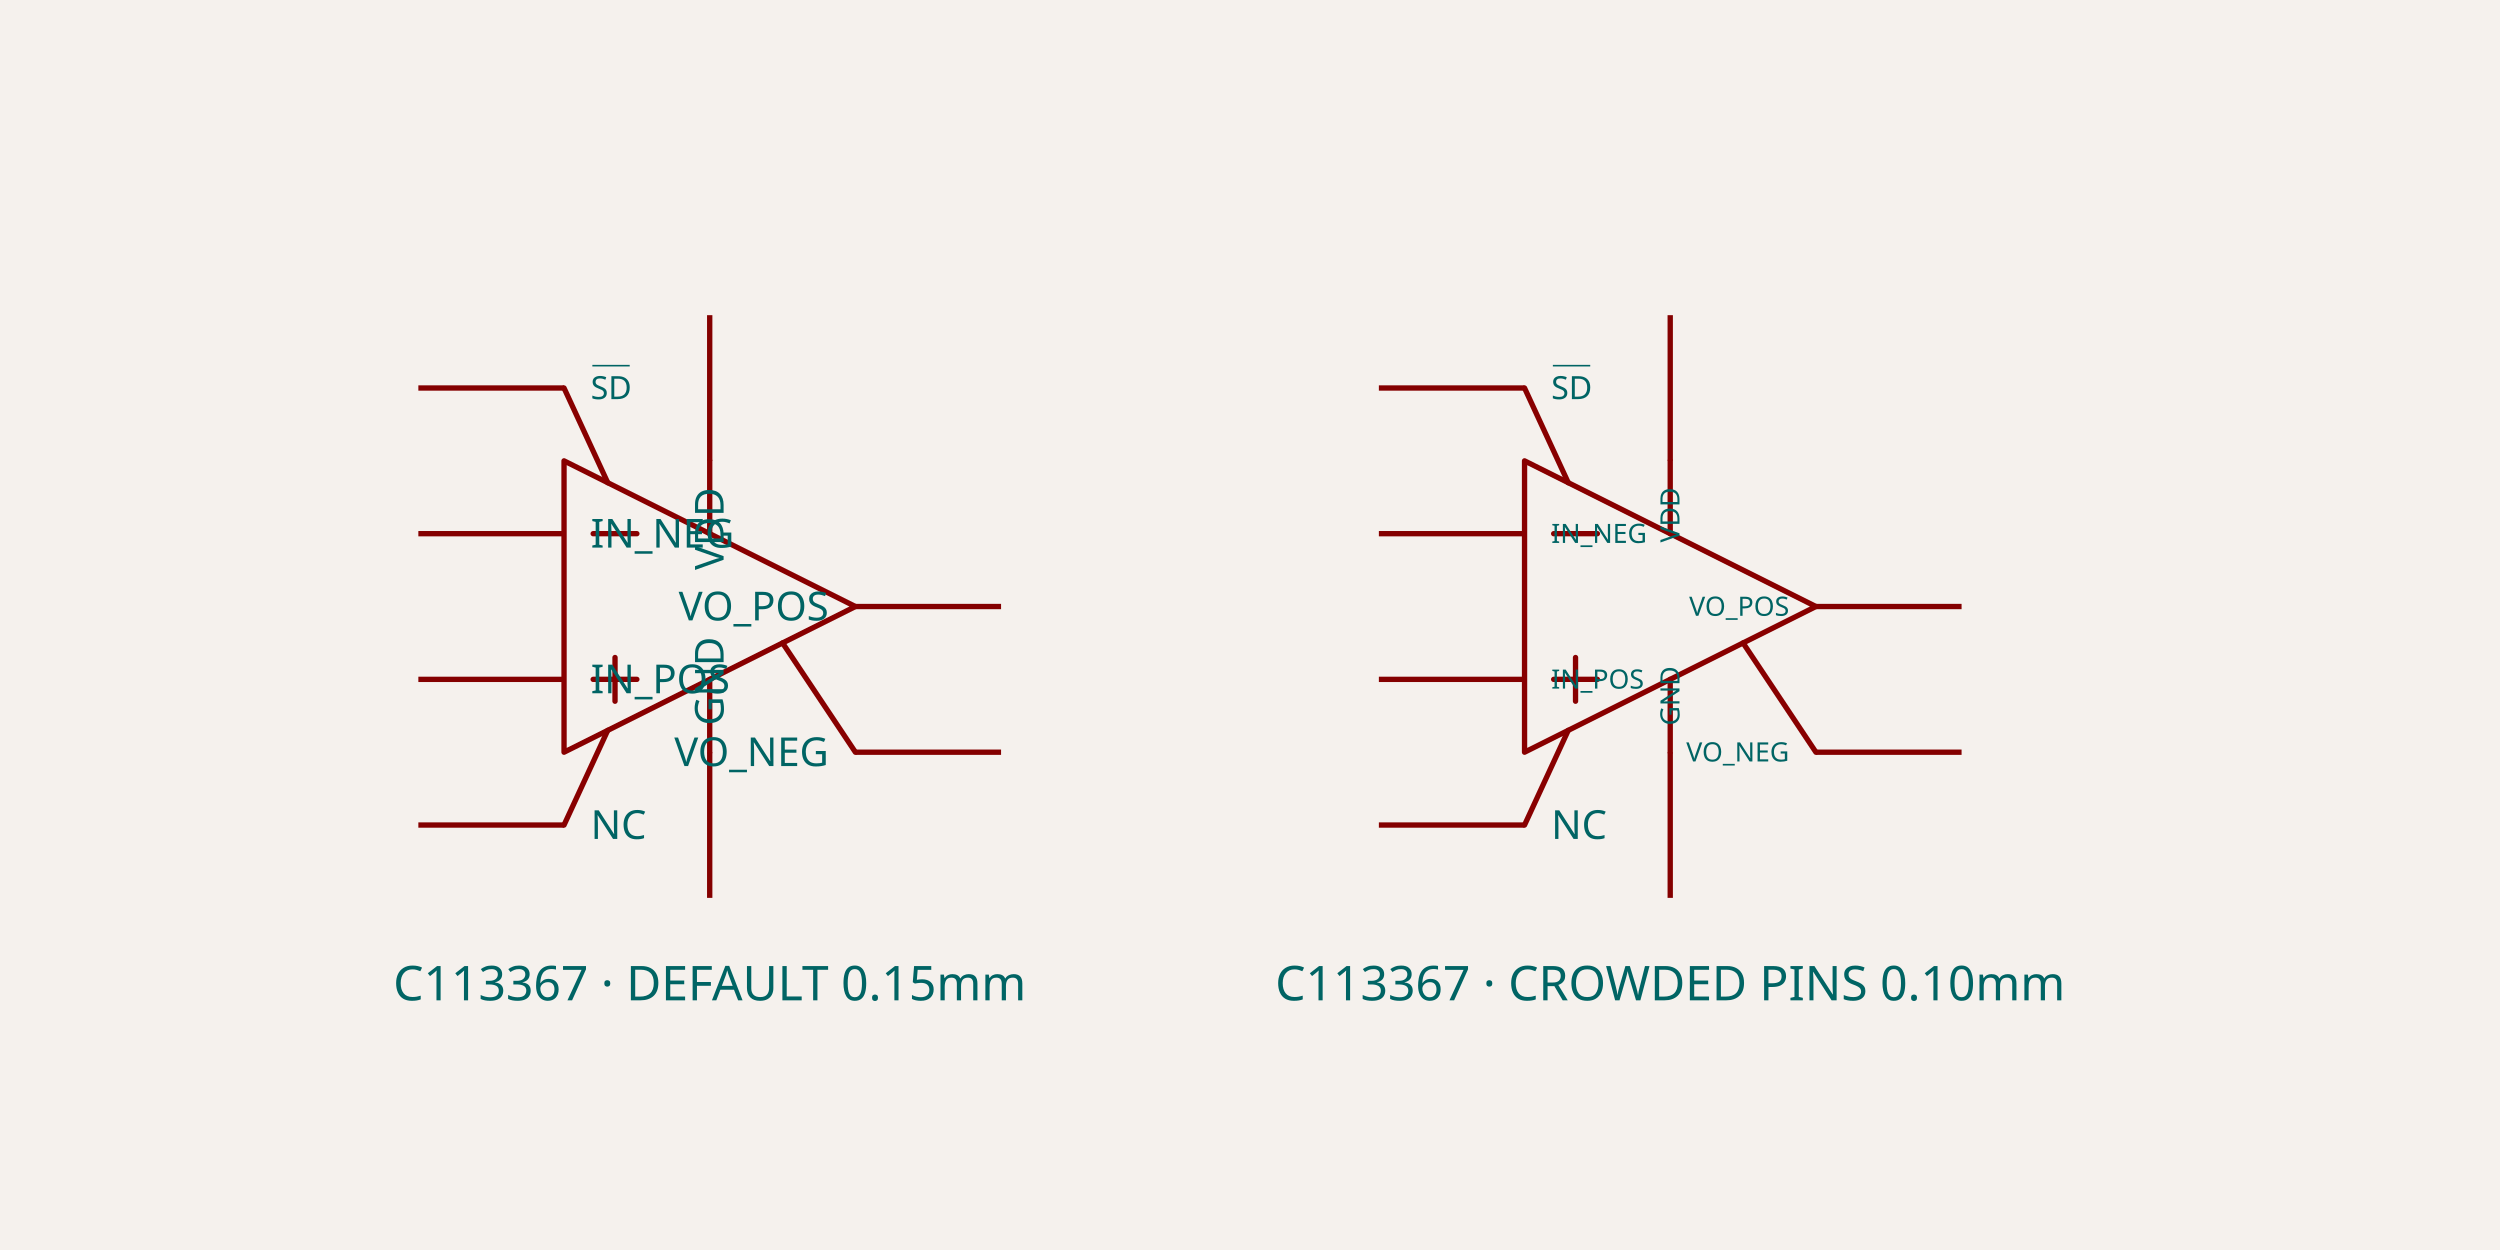
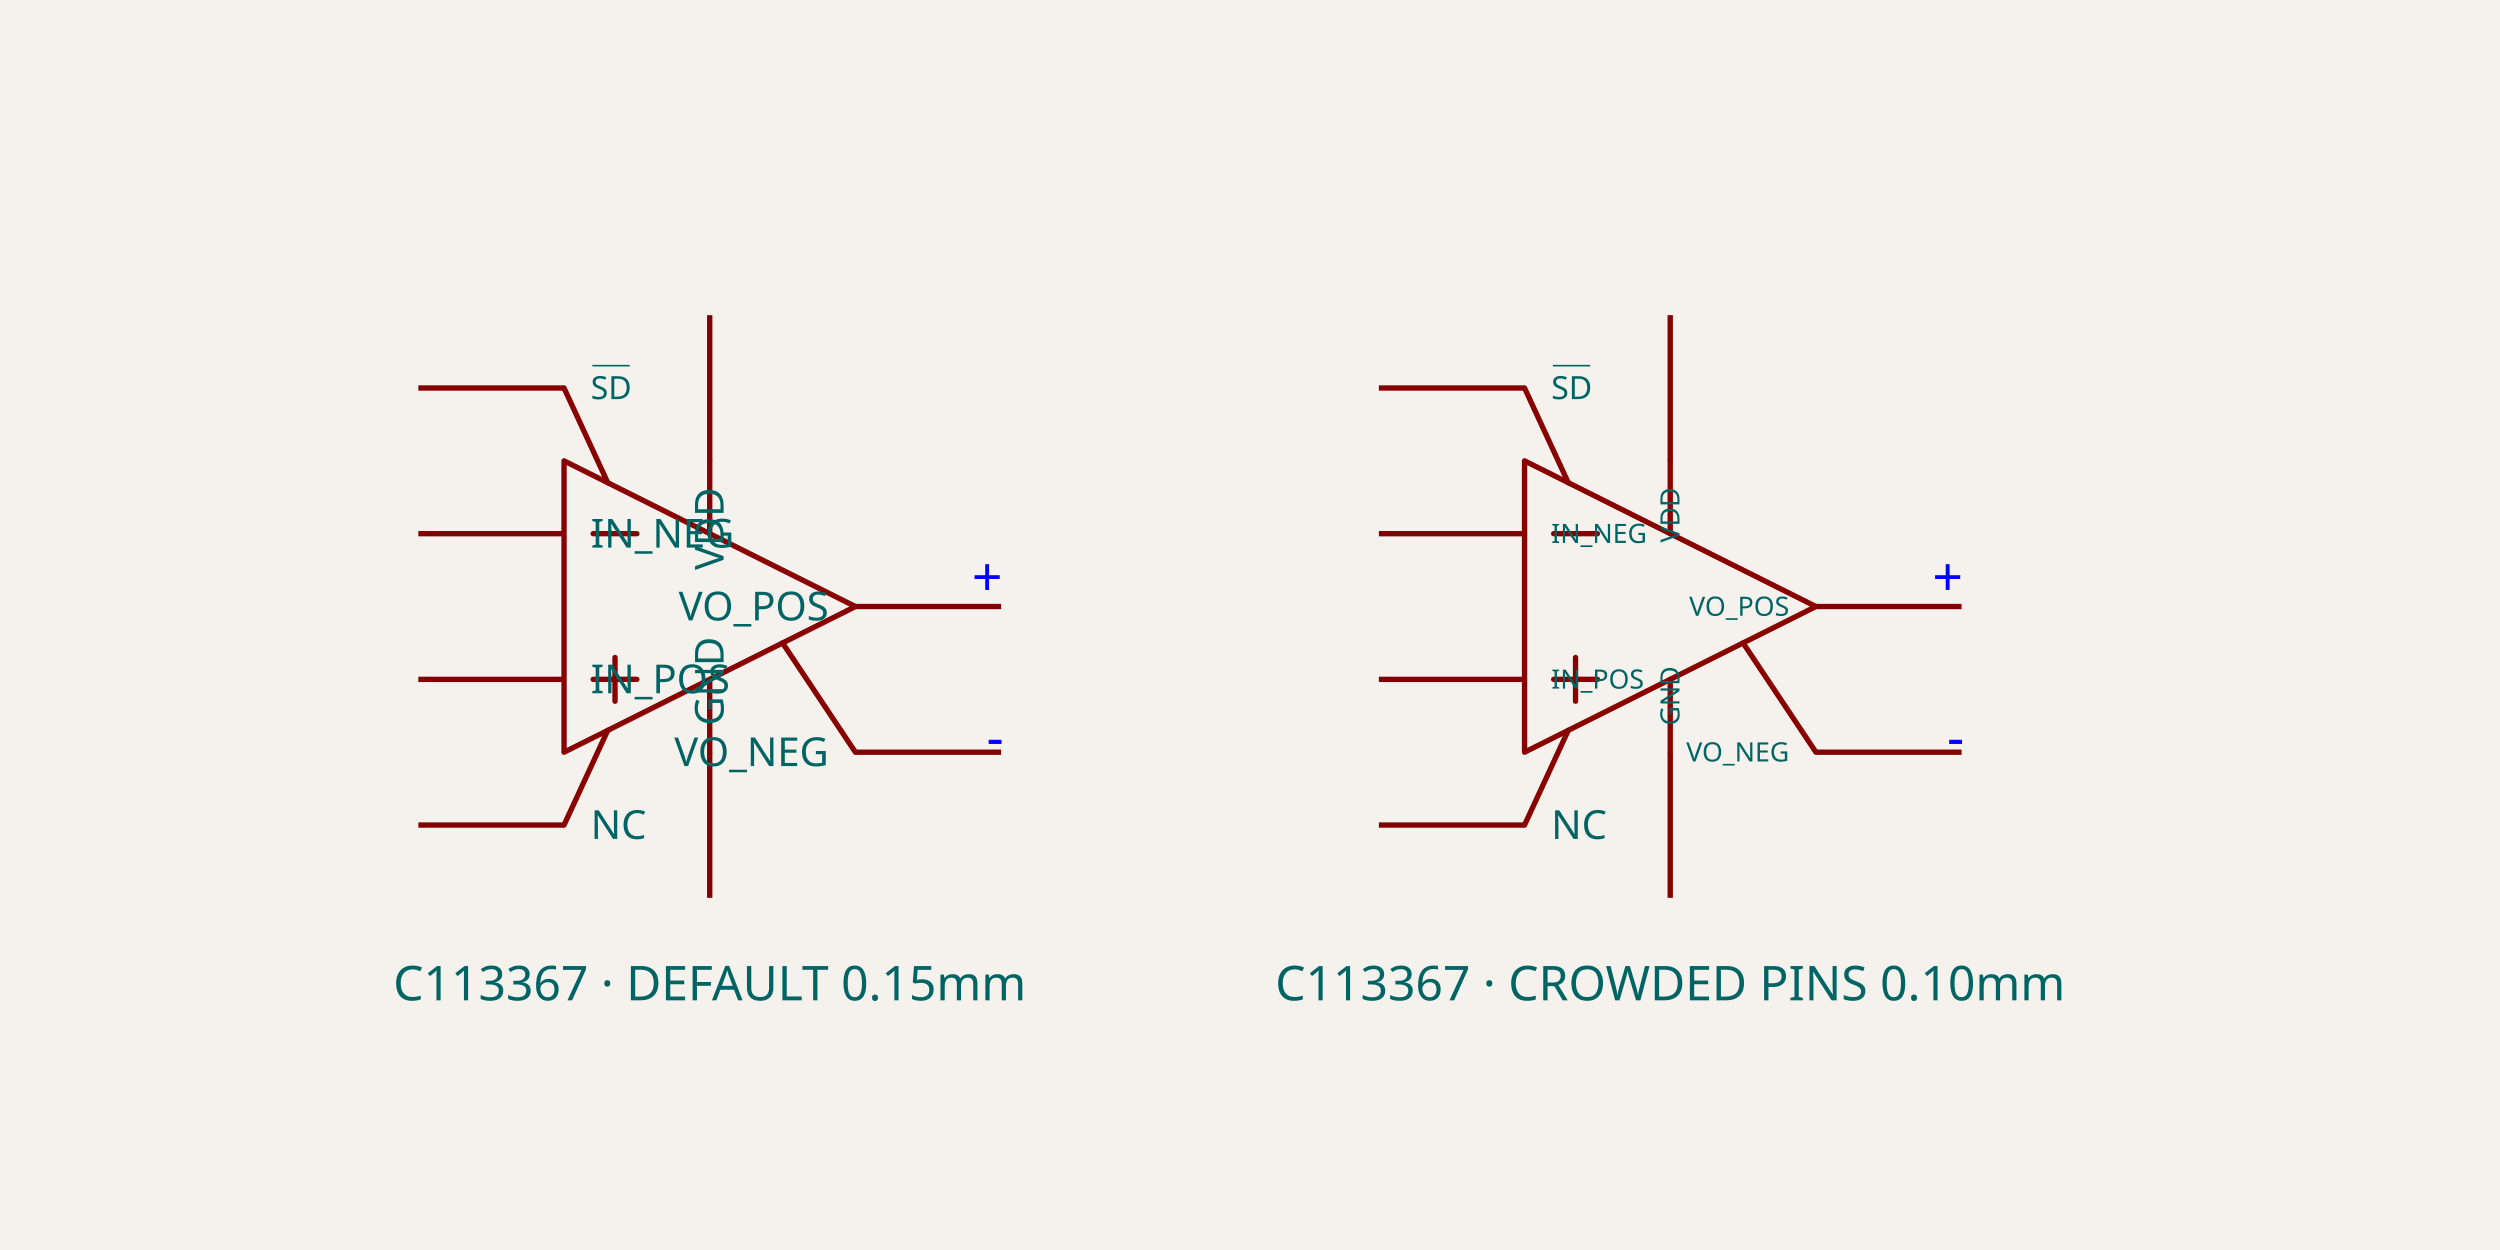
<svg xmlns="http://www.w3.org/2000/svg" class="tscircuit-schematic" width="1200" height="600" style="background-color: rgb(245, 241, 237)" data-real-to-screen-transform="matrix(128.068303095,0,0,-128.068303095,571.1846318036,273.6499466382)">
  <style>
              .boundary { fill: rgb(245, 241, 237); }
              .schematic-boundary { fill: none; stroke: #fff; }
              .component { fill: none; stroke: rgb(132, 0, 0); }
              .chip { fill: rgb(255, 255, 194); stroke: rgb(132, 0, 0); }
              .component-pin { fill: none; stroke: rgb(132, 0, 0); }
              .text { font-family: sans-serif; fill: rgb(0, 150, 0); }
              .pin-number { fill: rgb(169, 0, 0); }
              .port-label { fill: rgb(0, 100, 100); }
              .component-name { fill: rgb(0, 100, 100); }
              
            </style>
  <rect class="boundary" x="0" y="0" width="1200" height="600" />
  <g class="sch-component" data-circuit-json-type="schematic_component" data-schematic-component-id="schematic_component_default">
    <line class="sch-line" x1="200.811" y1="186.243" x2="270.736" y2="186.243" stroke="rgba(132, 0, 0)" stroke-width="2.561" data-schematic-line-id="schematic_line_default_sd" data-schematic-component-id="schematic_component_default" />
    <line class="sch-line" x1="200.811" y1="256.169" x2="270.736" y2="256.169" stroke="rgba(132, 0, 0)" stroke-width="2.561" data-schematic-line-id="schematic_line_default_in_neg" data-schematic-component-id="schematic_component_default" />
    <line class="sch-line" x1="200.811" y1="326.094" x2="270.736" y2="326.094" stroke="rgba(132, 0, 0)" stroke-width="2.561" data-schematic-line-id="schematic_line_default_in_pos" data-schematic-component-id="schematic_component_default" />
    <line class="sch-line" x1="340.662" y1="430.982" x2="340.662" y2="361.057" stroke="rgba(132, 0, 0)" stroke-width="2.561" data-schematic-line-id="schematic_line_default_gnd" data-schematic-component-id="schematic_component_default" />
    <line class="sch-line" x1="480.512" y1="291.131" x2="410.587" y2="291.131" stroke="rgba(132, 0, 0)" stroke-width="2.561" data-schematic-line-id="schematic_line_default_vo_pos" data-schematic-component-id="schematic_component_default" />
    <line class="sch-line" x1="340.662" y1="151.281" x2="340.662" y2="221.206" stroke="rgba(132, 0, 0)" stroke-width="2.561" data-schematic-line-id="schematic_line_default_vdd" data-schematic-component-id="schematic_component_default" />
    <line class="sch-line" x1="480.512" y1="361.057" x2="410.587" y2="361.057" stroke="rgba(132, 0, 0)" stroke-width="2.561" data-schematic-line-id="schematic_line_default_vo_neg" data-schematic-component-id="schematic_component_default" />
    <line class="sch-line" x1="200.811" y1="396.019" x2="270.736" y2="396.019" stroke="rgba(132, 0, 0)" stroke-width="2.561" data-schematic-line-id="schematic_line_default_nc" data-schematic-component-id="schematic_component_default" />
    <path class="sch-path" d="M 270.736 361.057 L 410.587 291.131 L 270.736 221.206 L 270.736 361.057" stroke="#880000" stroke-width="2.561" fill="none" stroke-linecap="round" stroke-linejoin="round" data-schematic-component-id="schematic_component_default" />
    <path class="sch-path" d="M 284.721 256.169 L 305.699 256.169" stroke="#880000" stroke-width="2.561" fill="none" stroke-linecap="round" stroke-linejoin="round" data-schematic-component-id="schematic_component_default" />
    <path class="sch-path" d="M 284.721 326.094 L 305.699 326.094" stroke="#880000" stroke-width="2.561" fill="none" stroke-linecap="round" stroke-linejoin="round" data-schematic-component-id="schematic_component_default" />
    <path class="sch-path" d="M 295.21 315.605 L 295.21 336.583" stroke="#880000" stroke-width="2.561" fill="none" stroke-linecap="round" stroke-linejoin="round" data-schematic-component-id="schematic_component_default" />
    <path class="sch-path" d="M 340.662 221.206 L 340.662 256.169" stroke="#880000" stroke-width="2.561" fill="none" stroke-linecap="round" stroke-linejoin="round" data-schematic-component-id="schematic_component_default" />
    <path class="sch-path" d="M 340.662 326.094 L 340.662 361.057" stroke="#880000" stroke-width="2.561" fill="none" stroke-linecap="round" stroke-linejoin="round" data-schematic-component-id="schematic_component_default" />
    <path class="sch-path" d="M 375.624 308.613 L 410.587 361.057" stroke="#880000" stroke-width="2.561" fill="none" stroke-linecap="round" stroke-linejoin="round" data-schematic-component-id="schematic_component_default" />
    <path class="sch-path" d="M 291.714 231.695 L 270.736 186.243" stroke="#880000" stroke-width="2.561" fill="none" stroke-linecap="round" stroke-linejoin="round" data-schematic-component-id="schematic_component_default" />
    <path class="sch-path" d="M 291.714 350.568 L 270.736 396.019" stroke="#880000" stroke-width="2.561" fill="none" stroke-linecap="round" stroke-linejoin="round" data-schematic-component-id="schematic_component_default" />
    <text class="port-label sch-pin-label" x="283.543" y="186.243" style="font-family: sans-serif; text-decoration: overline;" fill="rgb(0, 100, 100)" text-anchor="start" dominant-baseline="middle" font-size="15.368px" transform="">SD</text>
    <text class="port-label sch-pin-label" x="283.543" y="256.169" style="font-family: sans-serif;" fill="rgb(0, 100, 100)" text-anchor="start" dominant-baseline="middle" font-size="19.21px" transform="">IN_NEG</text>
    <text class="port-label sch-pin-label" x="283.543" y="326.094" style="font-family: sans-serif;" fill="rgb(0, 100, 100)" text-anchor="start" dominant-baseline="middle" font-size="19.21px" transform="">IN_POS</text>
    <text class="port-label sch-pin-label" x="340.662" y="348.25" style="font-family: sans-serif;" fill="rgb(0, 100, 100)" text-anchor="start" dominant-baseline="middle" font-size="19.21px" transform="rotate(-90 340.6617 348.2497)">GND</text>
    <text class="port-label sch-pin-label" x="397.78" y="291.131" style="font-family: sans-serif;" fill="rgb(0, 100, 100)" text-anchor="end" dominant-baseline="middle" font-size="19.21px" transform="">VO_POS</text>
    <text class="port-label sch-pin-label" x="340.662" y="234.013" style="font-family: sans-serif;" fill="rgb(0, 100, 100)" text-anchor="end" dominant-baseline="middle" font-size="19.21px" transform="rotate(-90 340.6617 234.0128)">VDD</text>
    <text class="port-label sch-pin-label" x="397.78" y="361.057" style="font-family: sans-serif;" fill="rgb(0, 100, 100)" text-anchor="end" dominant-baseline="middle" font-size="19.21px" transform="">VO_NEG</text>
    <text class="port-label sch-pin-label" x="283.543" y="396.019" style="font-family: sans-serif;" fill="rgb(0, 100, 100)" text-anchor="start" dominant-baseline="middle" font-size="19.21px" transform="">NC</text>
  </g>
  <g class="sch-component" data-circuit-json-type="schematic_component" data-schematic-component-id="schematic_component_override">
    <line class="sch-line" x1="661.857" y1="186.243" x2="731.782" y2="186.243" stroke="rgba(132, 0, 0)" stroke-width="2.561" data-schematic-line-id="schematic_line_override_sd" data-schematic-component-id="schematic_component_override" />
    <line class="sch-line" x1="661.857" y1="256.169" x2="731.782" y2="256.169" stroke="rgba(132, 0, 0)" stroke-width="2.561" data-schematic-line-id="schematic_line_override_in_neg" data-schematic-component-id="schematic_component_override" />
    <line class="sch-line" x1="661.857" y1="326.094" x2="731.782" y2="326.094" stroke="rgba(132, 0, 0)" stroke-width="2.561" data-schematic-line-id="schematic_line_override_in_pos" data-schematic-component-id="schematic_component_override" />
    <line class="sch-line" x1="801.708" y1="430.982" x2="801.708" y2="361.057" stroke="rgba(132, 0, 0)" stroke-width="2.561" data-schematic-line-id="schematic_line_override_gnd" data-schematic-component-id="schematic_component_override" />
    <line class="sch-line" x1="941.558" y1="291.131" x2="871.633" y2="291.131" stroke="rgba(132, 0, 0)" stroke-width="2.561" data-schematic-line-id="schematic_line_override_vo_pos" data-schematic-component-id="schematic_component_override" />
    <line class="sch-line" x1="801.708" y1="151.281" x2="801.708" y2="221.206" stroke="rgba(132, 0, 0)" stroke-width="2.561" data-schematic-line-id="schematic_line_override_vdd" data-schematic-component-id="schematic_component_override" />
    <line class="sch-line" x1="941.558" y1="361.057" x2="871.633" y2="361.057" stroke="rgba(132, 0, 0)" stroke-width="2.561" data-schematic-line-id="schematic_line_override_vo_neg" data-schematic-component-id="schematic_component_override" />
    <line class="sch-line" x1="661.857" y1="396.019" x2="731.782" y2="396.019" stroke="rgba(132, 0, 0)" stroke-width="2.561" data-schematic-line-id="schematic_line_override_nc" data-schematic-component-id="schematic_component_override" />
    <path class="sch-path" d="M 731.782 361.057 L 871.633 291.131 L 731.782 221.206 L 731.782 361.057" stroke="#880000" stroke-width="2.561" fill="none" stroke-linecap="round" stroke-linejoin="round" data-schematic-component-id="schematic_component_override" />
    <path class="sch-path" d="M 745.767 256.169 L 766.745 256.169" stroke="#880000" stroke-width="2.561" fill="none" stroke-linecap="round" stroke-linejoin="round" data-schematic-component-id="schematic_component_override" />
    <path class="sch-path" d="M 745.767 326.094 L 766.745 326.094" stroke="#880000" stroke-width="2.561" fill="none" stroke-linecap="round" stroke-linejoin="round" data-schematic-component-id="schematic_component_override" />
    <path class="sch-path" d="M 756.256 315.605 L 756.256 336.583" stroke="#880000" stroke-width="2.561" fill="none" stroke-linecap="round" stroke-linejoin="round" data-schematic-component-id="schematic_component_override" />
    <path class="sch-path" d="M 801.708 221.206 L 801.708 256.169" stroke="#880000" stroke-width="2.561" fill="none" stroke-linecap="round" stroke-linejoin="round" data-schematic-component-id="schematic_component_override" />
    <path class="sch-path" d="M 801.708 326.094 L 801.708 361.057" stroke="#880000" stroke-width="2.561" fill="none" stroke-linecap="round" stroke-linejoin="round" data-schematic-component-id="schematic_component_override" />
    <path class="sch-path" d="M 836.67 308.613 L 871.633 361.057" stroke="#880000" stroke-width="2.561" fill="none" stroke-linecap="round" stroke-linejoin="round" data-schematic-component-id="schematic_component_override" />
    <path class="sch-path" d="M 752.76 231.695 L 731.782 186.243" stroke="#880000" stroke-width="2.561" fill="none" stroke-linecap="round" stroke-linejoin="round" data-schematic-component-id="schematic_component_override" />
    <path class="sch-path" d="M 752.76 350.568 L 731.782 396.019" stroke="#880000" stroke-width="2.561" fill="none" stroke-linecap="round" stroke-linejoin="round" data-schematic-component-id="schematic_component_override" />
    <text class="port-label sch-pin-label" x="744.589" y="186.243" style="font-family: sans-serif; text-decoration: overline;" fill="rgb(0, 100, 100)" text-anchor="start" dominant-baseline="middle" font-size="15.368px" transform="">SD</text>
    <text class="port-label sch-pin-label" x="744.589" y="256.169" style="font-family: sans-serif;" fill="rgb(0, 100, 100)" text-anchor="start" dominant-baseline="middle" font-size="12.807px" transform="">IN_NEG</text>
    <text class="port-label sch-pin-label" x="744.589" y="326.094" style="font-family: sans-serif;" fill="rgb(0, 100, 100)" text-anchor="start" dominant-baseline="middle" font-size="12.807px" transform="">IN_POS</text>
    <text class="port-label sch-pin-label" x="801.708" y="348.25" style="font-family: sans-serif;" fill="rgb(0, 100, 100)" text-anchor="start" dominant-baseline="middle" font-size="12.807px" transform="rotate(-90 801.7076 348.2497)">GND</text>
    <text class="port-label sch-pin-label" x="858.826" y="291.131" style="font-family: sans-serif;" fill="rgb(0, 100, 100)" text-anchor="end" dominant-baseline="middle" font-size="12.807px" transform="">VO_POS</text>
    <text class="port-label sch-pin-label" x="801.708" y="234.013" style="font-family: sans-serif;" fill="rgb(0, 100, 100)" text-anchor="end" dominant-baseline="middle" font-size="12.807px" transform="rotate(-90 801.7076 234.0128)">VDD</text>
    <text class="port-label sch-pin-label" x="858.826" y="361.057" style="font-family: sans-serif;" fill="rgb(0, 100, 100)" text-anchor="end" dominant-baseline="middle" font-size="12.807px" transform="">VO_NEG</text>
    <text class="port-label sch-pin-label" x="744.589" y="396.019" style="font-family: sans-serif;" fill="rgb(0, 100, 100)" text-anchor="start" dominant-baseline="middle" font-size="19.21px" transform="">NC</text>
  </g>
  <g class="schematic-port-hover sch-port-hover" data-schematic-port-id="source_port_default_sd">
    <circle cx="200.811" cy="186.243" r="5.123" fill="red" opacity="0" />
  </g>
  <g class="schematic-port-hover sch-port-hover" data-schematic-port-id="source_port_default_in_neg">
    <circle cx="200.811" cy="256.169" r="5.123" fill="red" opacity="0" />
  </g>
  <g class="schematic-port-hover sch-port-hover" data-schematic-port-id="source_port_default_in_pos">
    <circle cx="200.811" cy="326.094" r="5.123" fill="red" opacity="0" />
  </g>
  <g class="schematic-port-hover sch-port-hover" data-schematic-port-id="source_port_default_gnd">
    <circle cx="340.662" cy="430.982" r="5.123" fill="red" opacity="0" />
  </g>
  <g class="schematic-port-hover sch-port-hover" data-schematic-port-id="source_port_default_vo_pos">
    <circle cx="480.512" cy="291.131" r="5.123" fill="red" opacity="0" />
  </g>
  <g class="schematic-port-hover sch-port-hover" data-schematic-port-id="source_port_default_vdd">
    <circle cx="340.662" cy="151.281" r="5.123" fill="red" opacity="0" />
  </g>
  <g class="schematic-port-hover sch-port-hover" data-schematic-port-id="source_port_default_vo_neg">
    <circle cx="480.512" cy="361.057" r="5.123" fill="red" opacity="0" />
  </g>
  <g class="schematic-port-hover sch-port-hover" data-schematic-port-id="source_port_default_nc">
    <circle cx="200.811" cy="396.019" r="5.123" fill="red" opacity="0" />
  </g>
  <g class="schematic-port-hover sch-port-hover" data-schematic-port-id="source_port_override_sd">
    <circle cx="661.857" cy="186.243" r="5.123" fill="red" opacity="0" />
  </g>
  <g class="schematic-port-hover sch-port-hover" data-schematic-port-id="source_port_override_in_neg">
    <circle cx="661.857" cy="256.169" r="5.123" fill="red" opacity="0" />
  </g>
  <g class="schematic-port-hover sch-port-hover" data-schematic-port-id="source_port_override_in_pos">
    <circle cx="661.857" cy="326.094" r="5.123" fill="red" opacity="0" />
  </g>
  <g class="schematic-port-hover sch-port-hover" data-schematic-port-id="source_port_override_gnd">
    <circle cx="801.708" cy="430.982" r="5.123" fill="red" opacity="0" />
  </g>
  <g class="schematic-port-hover sch-port-hover" data-schematic-port-id="source_port_override_vo_pos">
    <circle cx="941.558" cy="291.131" r="5.123" fill="red" opacity="0" />
  </g>
  <g class="schematic-port-hover sch-port-hover" data-schematic-port-id="source_port_override_vdd">
    <circle cx="801.708" cy="151.281" r="5.123" fill="red" opacity="0" />
  </g>
  <g class="schematic-port-hover sch-port-hover" data-schematic-port-id="source_port_override_vo_neg">
    <circle cx="941.558" cy="361.057" r="5.123" fill="red" opacity="0" />
  </g>
  <g class="schematic-port-hover sch-port-hover" data-schematic-port-id="source_port_override_nc">
    <circle cx="661.857" cy="396.019" r="5.123" fill="red" opacity="0" />
  </g>
+   <text class="sch-text" x="466.527" y="277.146" fill="#0000FF" text-anchor="start" dominant-baseline="middle" font-family="sans-serif" font-size="25.614px" transform="rotate(0, 466.5272, 277.1462)">+</text>
+   <text class="sch-text" x="473.52" y="354.064" fill="#0000FF" text-anchor="start" dominant-baseline="middle" font-family="sans-serif" font-size="25.614px" transform="rotate(0, 473.5197, 354.064)">-</text>
  <text class="sch-text" x="340.662" y="472.156" fill="#006464" text-anchor="middle" dominant-baseline="middle" font-family="sans-serif" font-size="23.052px" transform="rotate(0, 340.6617, 472.1558)">C113367 · DEFAULT 0.15mm</text>
+   <text class="sch-text" x="927.573" y="277.146" fill="#0000FF" text-anchor="start" dominant-baseline="middle" font-family="sans-serif" font-size="25.614px" transform="rotate(0, 927.5731, 277.1462)">+</text>
+   <text class="sch-text" x="934.566" y="354.064" fill="#0000FF" text-anchor="start" dominant-baseline="middle" font-family="sans-serif" font-size="25.614px" transform="rotate(0, 934.5656, 354.064)">-</text>
  <text class="sch-text" x="801.708" y="472.156" fill="#006464" text-anchor="middle" dominant-baseline="middle" font-family="sans-serif" font-size="23.052px" transform="rotate(0, 801.7076, 472.1558)">C113367 · CROWDED PINS 0.10mm</text>
</svg>
